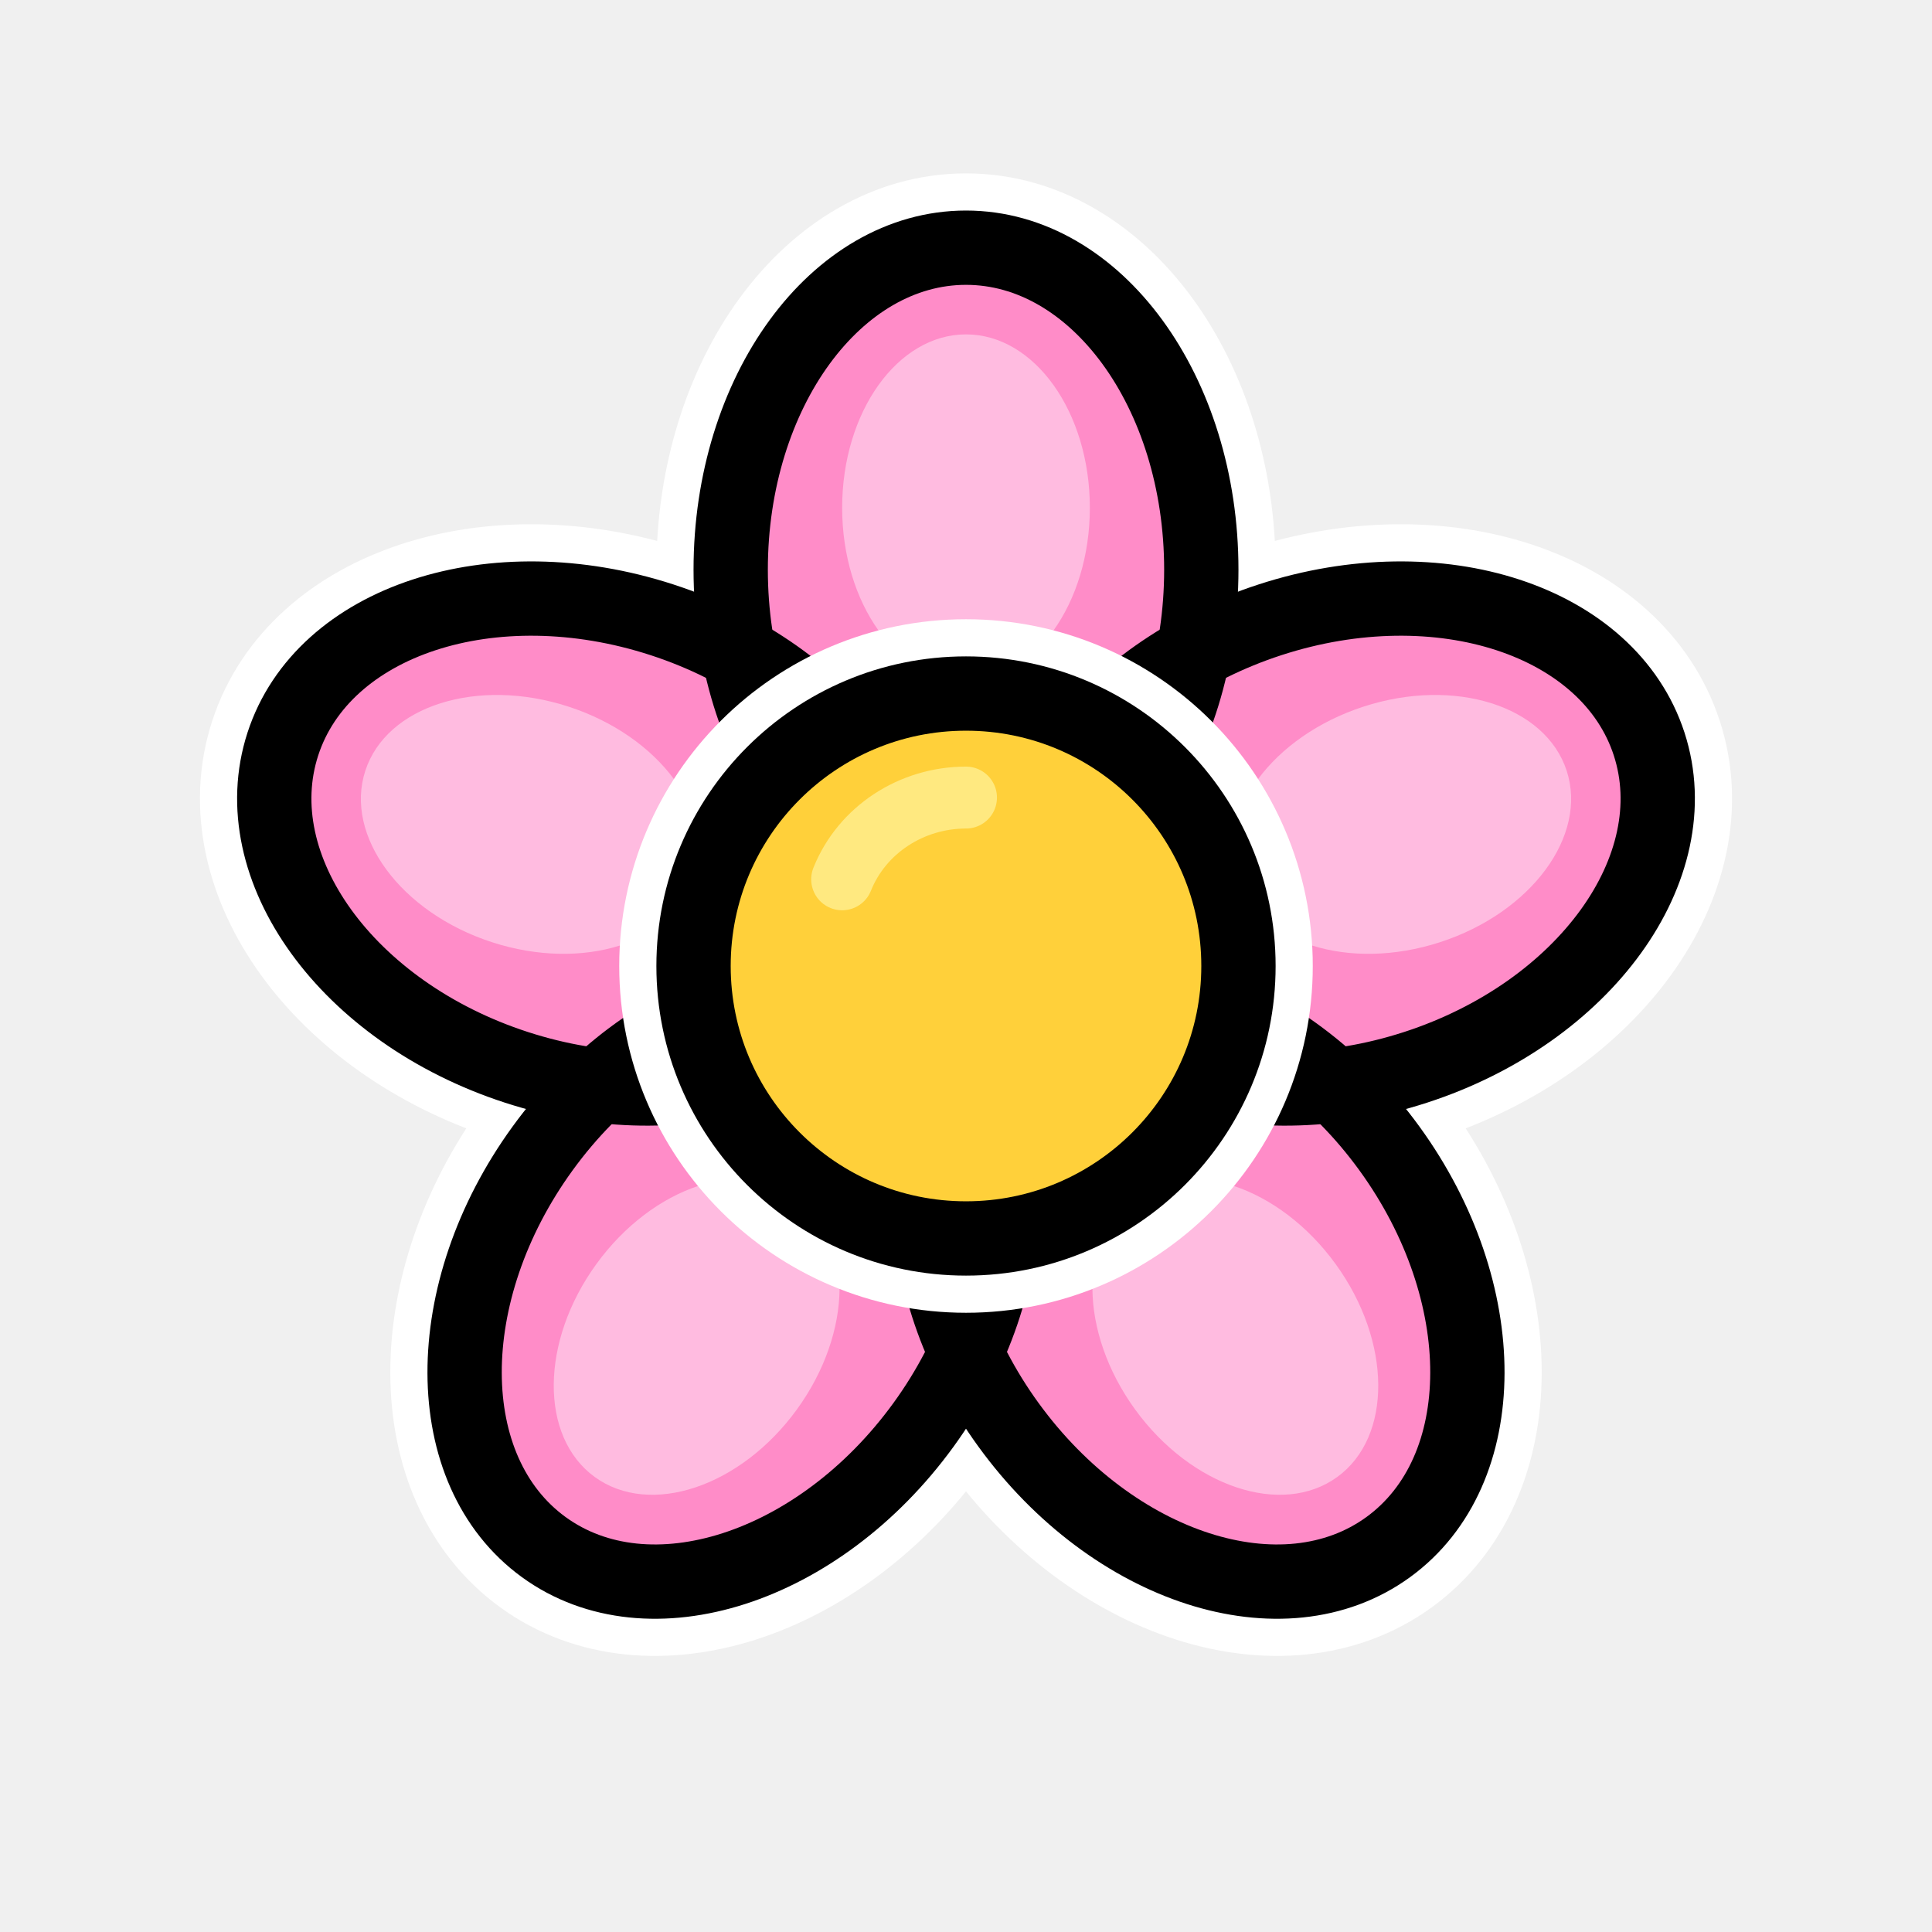
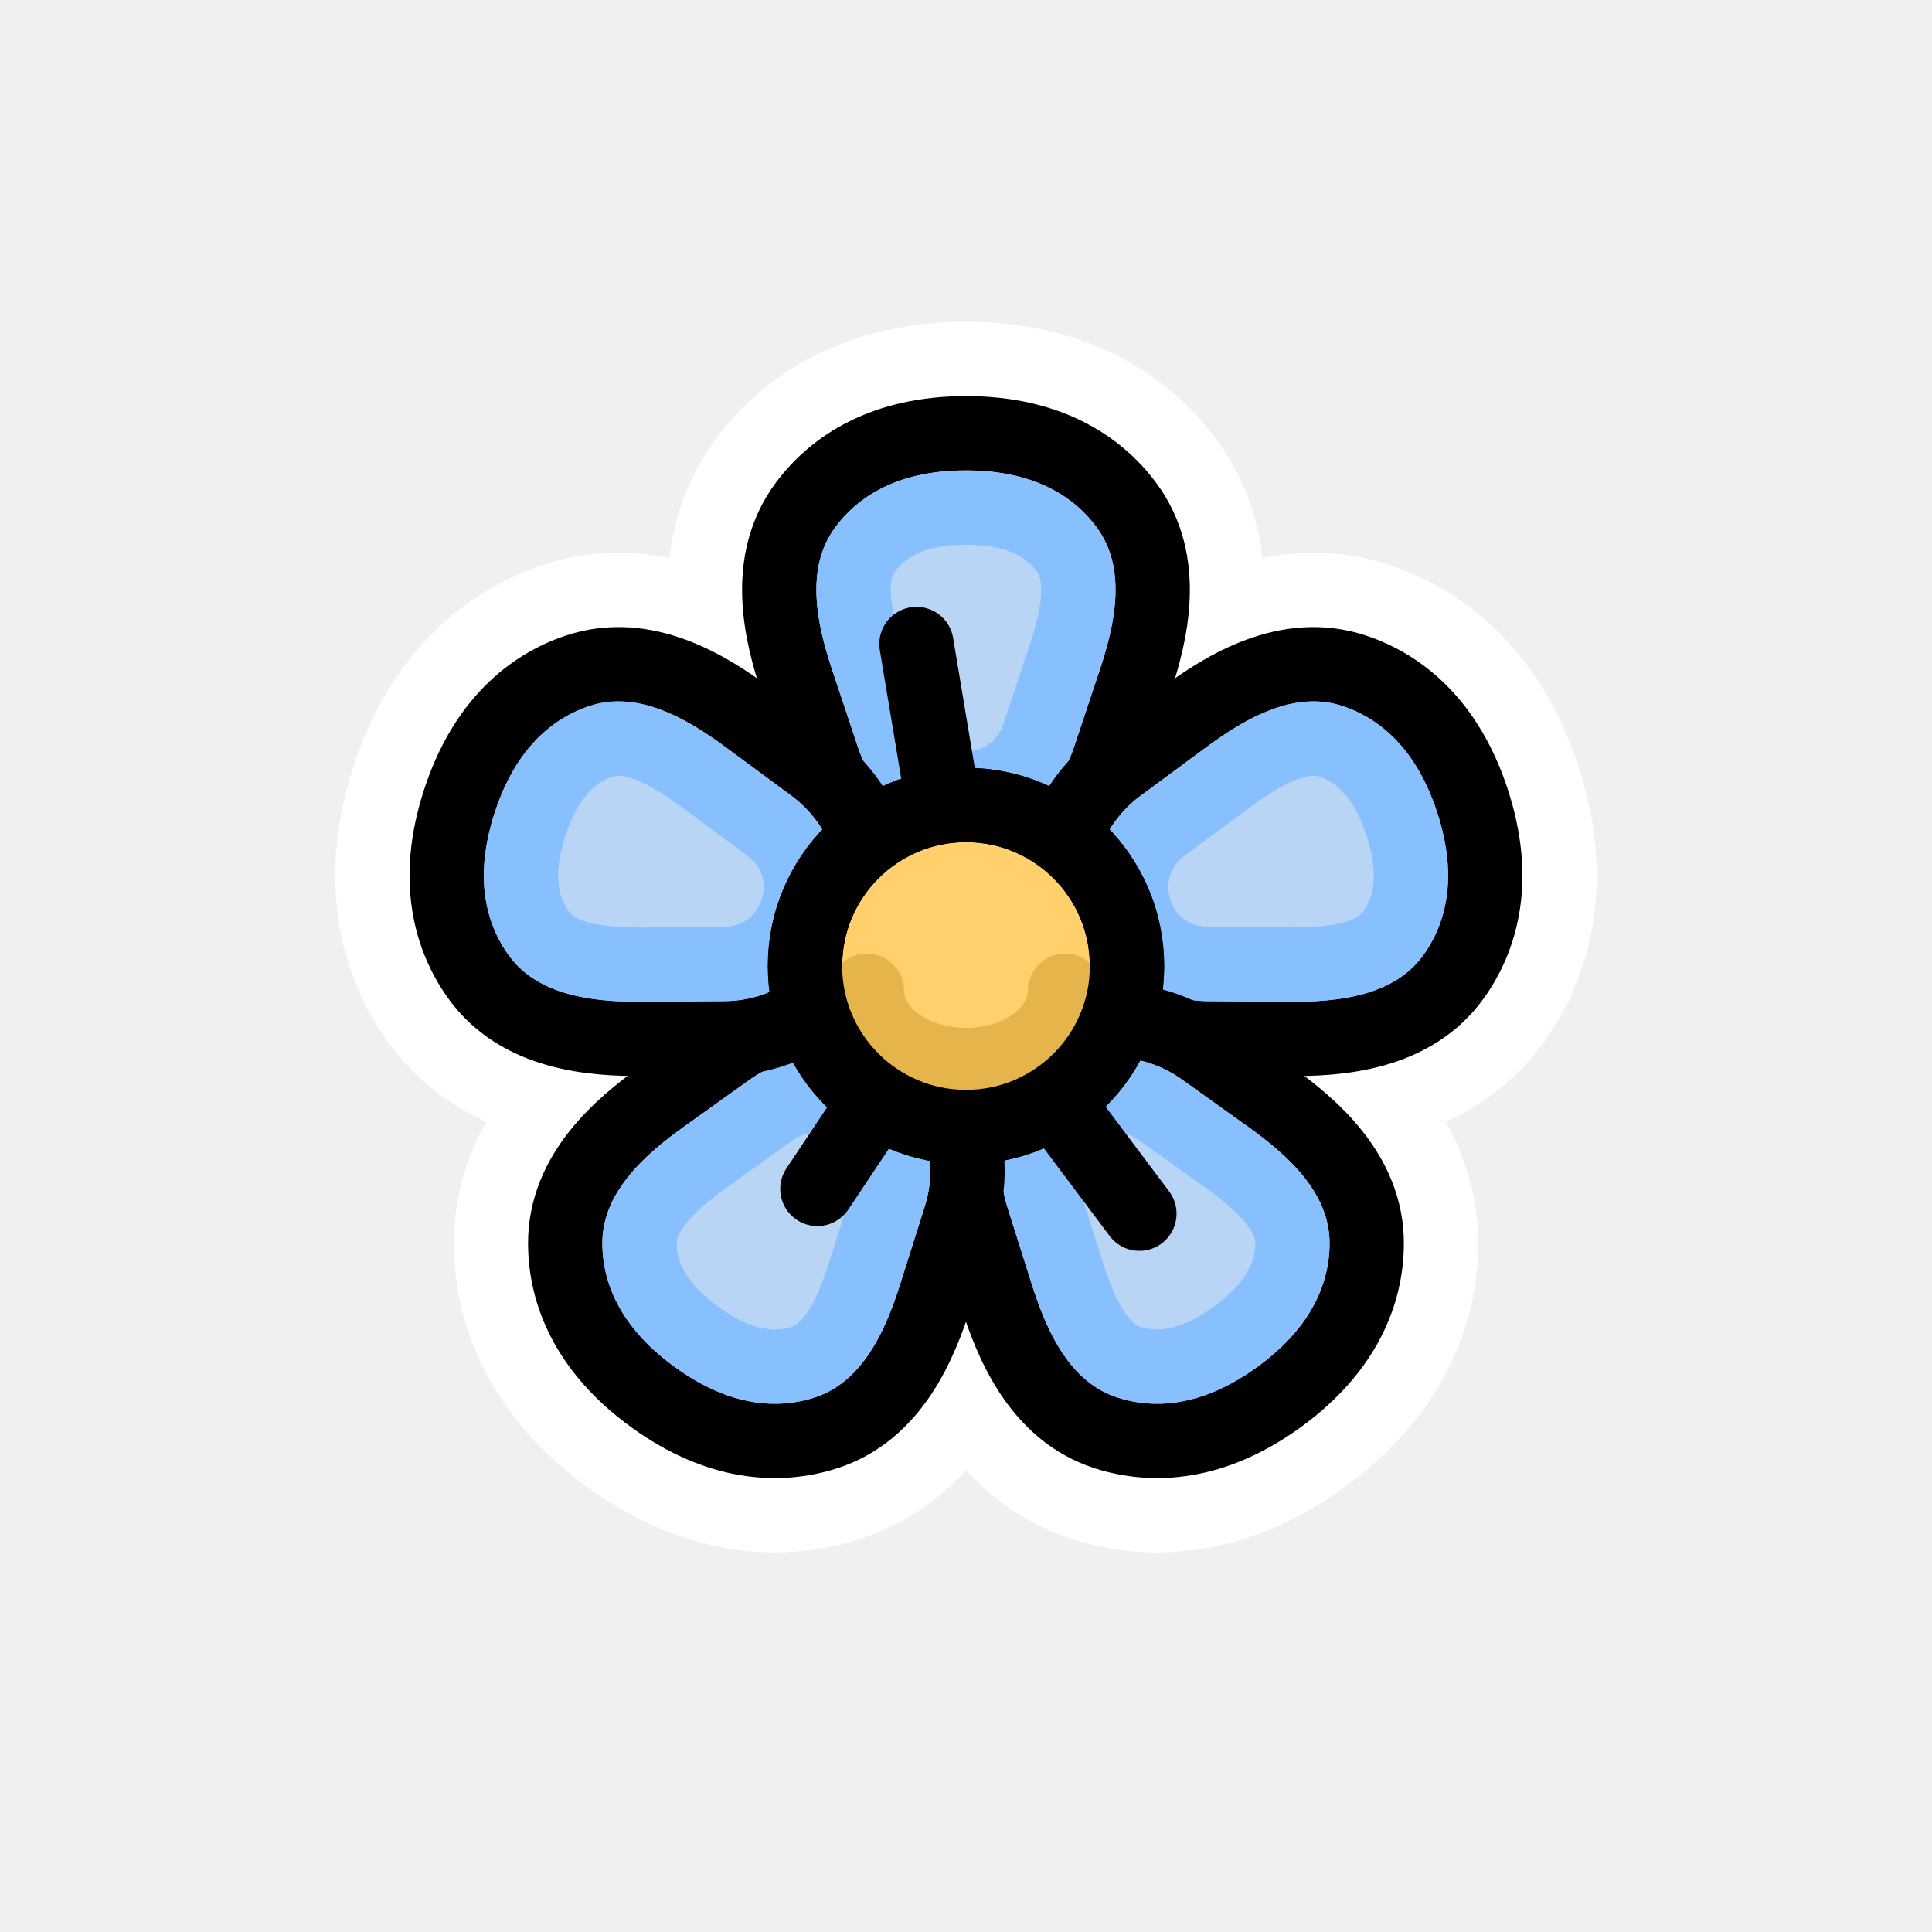
<svg xmlns="http://www.w3.org/2000/svg" width="78" height="78" viewBox="0 0 78 78" fill="none">
-   <ellipse cx="39" cy="23" rx="9.5" ry="13" fill="#FF8CC8" stroke="white" stroke-width="6" transform="rotate(0 39 39)" />
-   <ellipse cx="39" cy="23" rx="9.5" ry="13" fill="#FF8CC8" stroke="white" stroke-width="6" transform="rotate(72 39 39)" />
-   <ellipse cx="39" cy="23" rx="9.5" ry="13" fill="#FF8CC8" stroke="white" stroke-width="6" transform="rotate(144 39 39)" />
-   <ellipse cx="39" cy="23" rx="9.5" ry="13" fill="#FF8CC8" stroke="white" stroke-width="6" transform="rotate(216 39 39)" />
-   <ellipse cx="39" cy="23" rx="9.5" ry="13" fill="#FF8CC8" stroke="white" stroke-width="6" transform="rotate(288 39 39)" />
-   <ellipse cx="39" cy="23" rx="9.5" ry="13" fill="#FF8CC8" transform="rotate(0 39 39)" />
-   <ellipse cx="39" cy="23" rx="9.5" ry="13" fill="#FF8CC8" transform="rotate(72 39 39)" />
-   <ellipse cx="39" cy="23" rx="9.5" ry="13" fill="#FF8CC8" transform="rotate(144 39 39)" />
-   <ellipse cx="39" cy="23" rx="9.5" ry="13" fill="#FF8CC8" transform="rotate(216 39 39)" />
-   <ellipse cx="39" cy="23" rx="9.5" ry="13" fill="#FF8CC8" transform="rotate(288 39 39)" />
-   <ellipse cx="39" cy="20.5" rx="5" ry="7" fill="#FFBBE0" transform="rotate(0 39 39)" />
-   <ellipse cx="39" cy="20.5" rx="5" ry="7" fill="#FFBBE0" transform="rotate(72 39 39)" />
-   <ellipse cx="39" cy="20.5" rx="5" ry="7" fill="#FFBBE0" transform="rotate(144 39 39)" />
-   <ellipse cx="39" cy="20.5" rx="5" ry="7" fill="#FFBBE0" transform="rotate(216 39 39)" />
-   <ellipse cx="39" cy="20.5" rx="5" ry="7" fill="#FFBBE0" transform="rotate(288 39 39)" />
-   <ellipse cx="39" cy="23" rx="9.5" ry="13" stroke="black" stroke-width="3" transform="rotate(0 39 39)" />
-   <ellipse cx="39" cy="23" rx="9.5" ry="13" stroke="black" stroke-width="3" transform="rotate(72 39 39)" />
-   <ellipse cx="39" cy="23" rx="9.5" ry="13" stroke="black" stroke-width="3" transform="rotate(144 39 39)" />
-   <ellipse cx="39" cy="23" rx="9.5" ry="13" stroke="black" stroke-width="3" transform="rotate(216 39 39)" />
-   <ellipse cx="39" cy="23" rx="9.5" ry="13" stroke="black" stroke-width="3" transform="rotate(288 39 39)" />
-   <circle cx="39" cy="39" r="11" fill="#FFD03A" stroke="white" stroke-width="6" />
-   <circle cx="39" cy="39" r="11" fill="#FFD03A" stroke="black" stroke-width="3" />
-   <circle cx="39" cy="39" r="9" fill="#FFD03A" />
-   <path d="M34 35.5C34.8 33.5 36.8 32.2 39 32.2" stroke="#FFE980" stroke-width="2.5" stroke-linecap="round" />
+   <path d="M45.786 32.135C42.99 37.727 35.008 37.727 32.212 32.135C32.051 31.813 31.914 31.481 31.801 31.14L30.752 27.994C30.133 26.138 29.094 22.503 31.308 19.508C32.766 17.533 35.248 15.992 38.999 15.992C42.749 15.992 45.232 17.534 46.69 19.508C48.904 22.503 47.865 26.138 47.246 27.994L46.197 31.14C46.084 31.481 45.947 31.813 45.786 32.135Z" fill="#D9D9D9" stroke="white" stroke-width="6" />
+   <path d="M47.626 43.333C41.443 42.402 38.976 34.811 43.431 30.423C43.687 30.171 43.961 29.938 44.249 29.725L46.918 27.755C48.492 26.594 51.627 24.482 55.16 25.661C57.489 26.439 59.722 28.323 60.881 31.89C62.04 35.457 61.341 38.294 59.914 40.291C57.749 43.322 53.971 43.457 52.015 43.442L48.698 43.417C48.339 43.414 47.981 43.387 47.626 43.333Z" fill="#D9D9D9" stroke="white" stroke-width="6" />
+   <path d="M37.544 48.543C36.519 42.375 42.976 37.684 48.526 40.565C48.844 40.73 49.151 40.918 49.443 41.127L52.141 43.056C53.732 44.194 56.709 46.524 56.679 50.248C56.66 52.703 55.557 55.409 52.523 57.614C49.489 59.818 46.575 60.03 44.234 59.29C40.683 58.168 39.387 54.616 38.797 52.751L37.796 49.589C37.687 49.247 37.603 48.897 37.544 48.543Z" fill="#D9D9D9" stroke="white" stroke-width="6" />
+   <path d="M29.473 40.565C35.023 37.684 41.48 42.375 40.455 48.543C40.396 48.897 40.312 49.247 40.203 49.589L39.202 52.751C38.612 54.616 37.316 58.167 33.765 59.29C31.424 60.03 28.51 59.818 25.476 57.613C22.442 55.409 21.34 52.703 21.32 50.248C21.29 46.524 24.267 44.194 25.858 43.056L28.556 41.127C28.848 40.918 29.155 40.73 29.473 40.565Z" fill="#D9D9D9" stroke="white" stroke-width="6" />
+   <path d="M34.567 30.423C39.022 34.811 36.556 42.402 30.372 43.333C30.017 43.387 29.659 43.414 29.3 43.417L25.983 43.442C24.027 43.457 20.249 43.322 18.084 40.291C16.657 38.294 15.958 35.457 17.117 31.89C18.276 28.323 20.509 26.439 22.838 25.661C26.371 24.482 29.507 26.594 31.08 27.755L33.749 29.725C34.038 29.938 34.311 30.172 34.567 30.423Z" fill="#D9D9D9" stroke="white" stroke-width="6" />
+   <path d="M44.444 31.464C42.201 35.951 35.797 35.951 33.554 31.464C33.425 31.206 33.315 30.94 33.224 30.666L32.175 27.521C31.544 25.629 30.803 22.715 32.514 20.4C33.682 18.819 35.711 17.492 38.999 17.492C42.286 17.492 44.315 18.819 45.483 20.4C47.194 22.715 46.454 25.629 45.823 27.521L44.774 30.666C44.683 30.939 44.573 31.206 44.444 31.464Z" fill="#B9D5F5" stroke="black" stroke-width="3" />
+   <path d="M41.76 30.122C40.622 32.398 37.374 32.398 36.236 30.122C36.171 29.991 36.115 29.856 36.068 29.718L35.02 26.571C34.365 24.607 34.221 23.136 34.926 22.182C35.513 21.387 36.636 20.492 38.998 20.492C41.36 20.492 42.483 21.387 43.07 22.182C43.775 23.136 43.631 24.607 42.977 26.571L41.928 29.718C41.882 29.856 41.825 29.991 41.76 30.122Z" fill="#B9D5F5" stroke="#87BFFF" stroke-width="3" />
+   <path d="M47.849 41.851C42.888 41.103 40.91 35.013 44.484 31.493C44.689 31.291 44.909 31.104 45.141 30.933L47.808 28.963C49.412 27.779 51.955 26.174 54.685 27.085C56.55 27.707 58.438 29.227 59.454 32.354C60.47 35.481 59.836 37.82 58.693 39.42C57.02 41.762 54.02 41.959 52.026 41.944L48.71 41.918C48.422 41.916 48.134 41.894 47.849 41.851Z" fill="#B9D5F5" stroke="black" stroke-width="3" />
+   <path d="M48.296 38.883C45.78 38.504 44.776 35.415 46.589 33.63C46.693 33.527 46.804 33.432 46.922 33.345L49.59 31.375C51.256 30.146 52.611 29.554 53.736 29.93C54.673 30.243 55.871 31.034 56.601 33.281C57.331 35.527 56.827 36.871 56.253 37.675C55.563 38.641 54.119 38.959 52.049 38.943L48.732 38.918C48.586 38.916 48.44 38.905 48.296 38.883Z" fill="#B9D5F5" stroke="#87BFFF" stroke-width="3" />
+   <path d="M39.023 48.298C38.2 43.349 43.381 39.585 47.834 41.897C48.089 42.029 48.335 42.181 48.569 42.348L51.267 44.276C52.889 45.436 55.201 47.358 55.178 50.237C55.163 52.203 54.3 54.468 51.641 56.401C48.981 58.333 46.56 58.452 44.686 57.86C41.941 56.993 40.827 54.2 40.225 52.299L39.225 49.138C39.138 48.863 39.07 48.582 39.023 48.298Z" fill="#B9D5F5" stroke="black" stroke-width="3" />
+   <path d="M41.983 47.806C41.566 45.296 44.194 43.387 46.452 44.559C46.582 44.626 46.707 44.703 46.826 44.788L49.524 46.717C51.208 47.921 52.189 49.027 52.18 50.213C52.172 51.201 51.789 52.585 49.878 53.973C47.967 55.361 46.533 55.298 45.59 55C44.46 54.643 43.711 53.367 43.086 51.394L42.085 48.231C42.041 48.092 42.008 47.95 41.983 47.806Z" fill="#B9D5F5" stroke="#87BFFF" stroke-width="3" />
+   <path d="M30.163 41.896C34.616 39.585 39.797 43.349 38.974 48.297C38.927 48.581 38.859 48.862 38.772 49.137L37.772 52.298C37.17 54.199 36.057 56.992 33.312 57.86C31.438 58.452 29.016 58.333 26.357 56.4C23.697 54.468 22.835 52.202 22.819 50.236C22.796 47.358 25.108 45.436 26.73 44.276L29.427 42.347C29.662 42.18 29.908 42.029 30.163 41.896Z" fill="#B9D5F5" stroke="black" stroke-width="3" />
+   <path d="M31.546 44.56C33.804 43.387 36.431 45.296 36.014 47.806C35.99 47.95 35.957 48.093 35.913 48.232L34.912 51.394C34.287 53.368 33.538 54.643 32.407 55.001C31.465 55.298 30.03 55.362 28.12 53.974C26.209 52.586 25.826 51.202 25.818 50.213C25.809 49.027 26.79 47.922 28.474 46.717L31.172 44.788C31.291 44.703 31.416 44.627 31.546 44.56Z" fill="#B9D5F5" stroke="#87BFFF" stroke-width="3" />
+   <path d="M33.514 31.492C37.089 35.012 35.11 41.102 30.149 41.85C29.864 41.892 29.576 41.915 29.288 41.917L25.973 41.942C23.979 41.958 20.978 41.762 19.305 39.42C18.162 37.82 17.528 35.48 18.544 32.353C19.56 29.227 21.448 27.707 23.313 27.085C26.043 26.173 28.586 27.778 30.19 28.962L32.858 30.931C33.089 31.103 33.309 31.29 33.514 31.492Z" fill="#B9D5F5" stroke="black" stroke-width="3" />
+   <path d="M31.408 33.63C33.221 35.416 32.217 38.505 29.701 38.884C29.557 38.905 29.411 38.917 29.265 38.919L25.948 38.944C23.878 38.959 22.434 38.641 21.744 37.676C21.17 36.872 20.666 35.527 21.396 33.281C22.126 31.035 23.324 30.243 24.261 29.93C25.386 29.555 26.741 30.146 28.407 31.376L31.076 33.346C31.193 33.433 31.304 33.528 31.408 33.63Z" fill="#B9D5F5" stroke="#87BFFF" stroke-width="3" />
+   <circle cx="39" cy="39" r="6.5" fill="#FFD06C" stroke="black" stroke-width="3" />
+   <path d="M43 40C43 41.657 41.209 43 39 43C36.791 43 35 41.657 35 40" stroke="#E5B44B" stroke-width="3" stroke-linecap="round" />
+   <path d="M37 26L38 32" stroke="black" stroke-width="3" stroke-linecap="round" />
+   <path d="M43 45L46 49" stroke="black" stroke-width="3" stroke-linecap="round" />
+   <path d="M35 45L33 48" stroke="black" stroke-width="3" stroke-linecap="round" />
+   <circle cx="39" cy="39" r="6.5" stroke="black" stroke-width="3" />
</svg>
